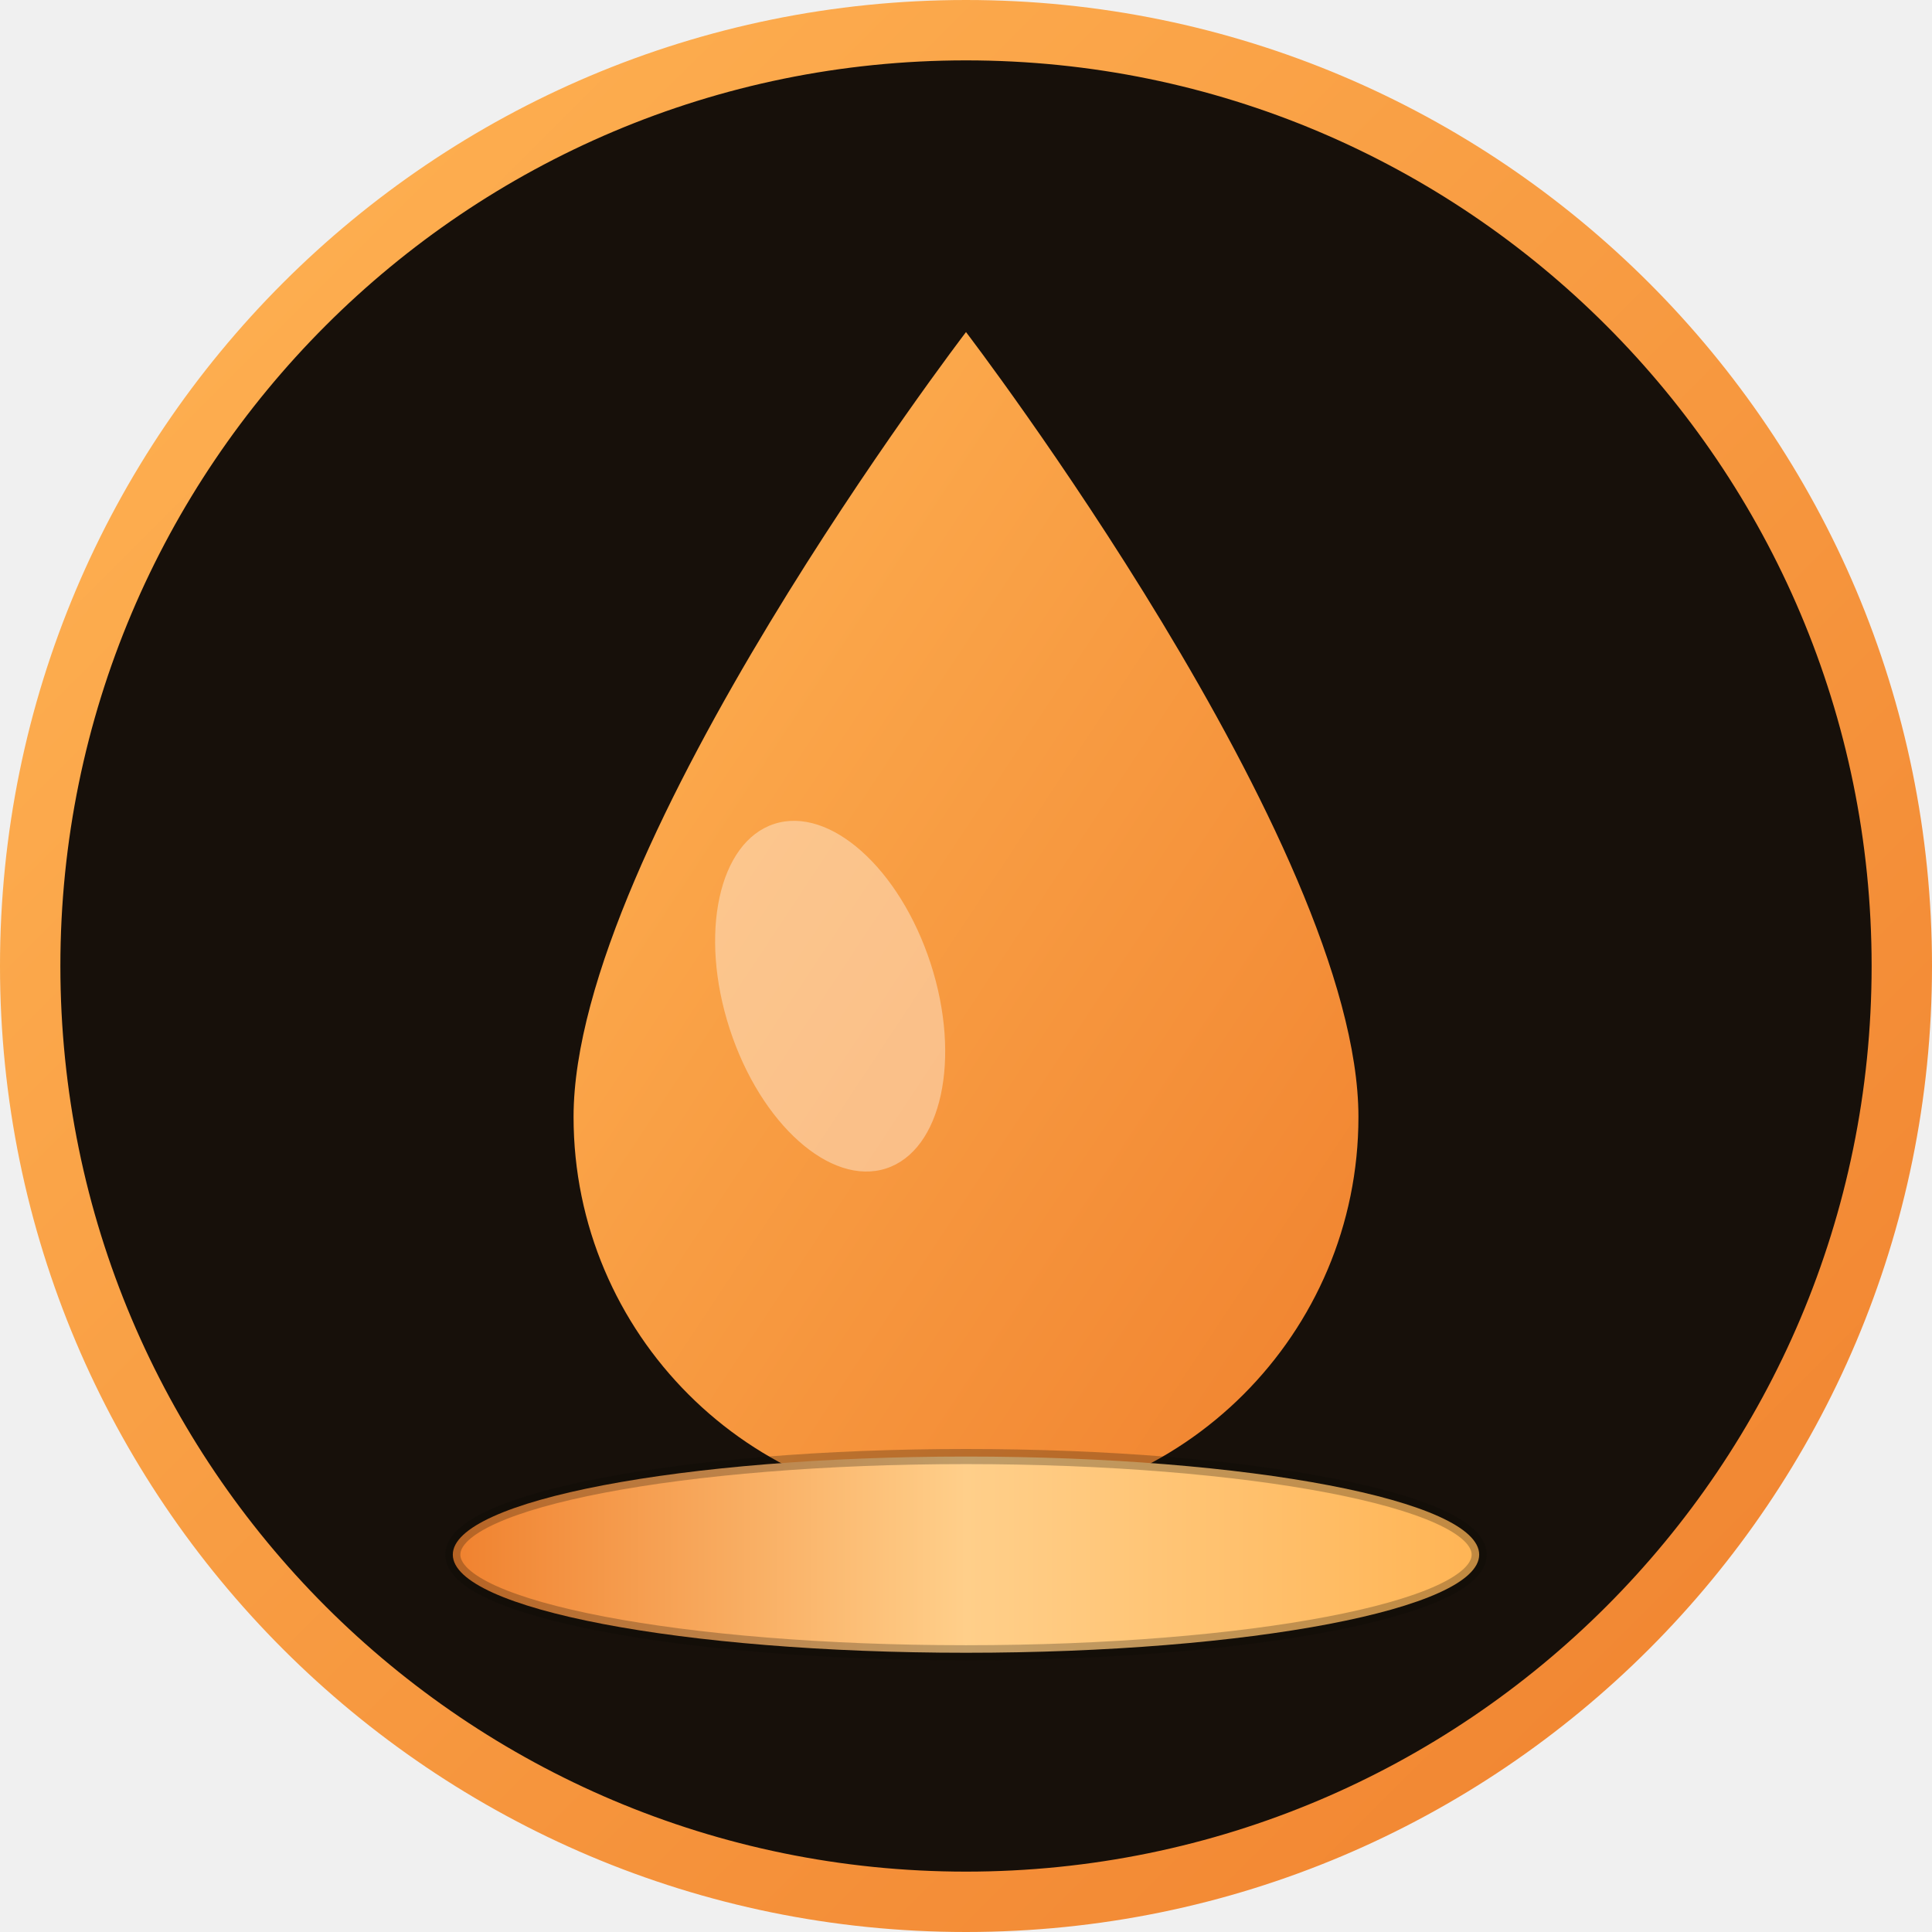
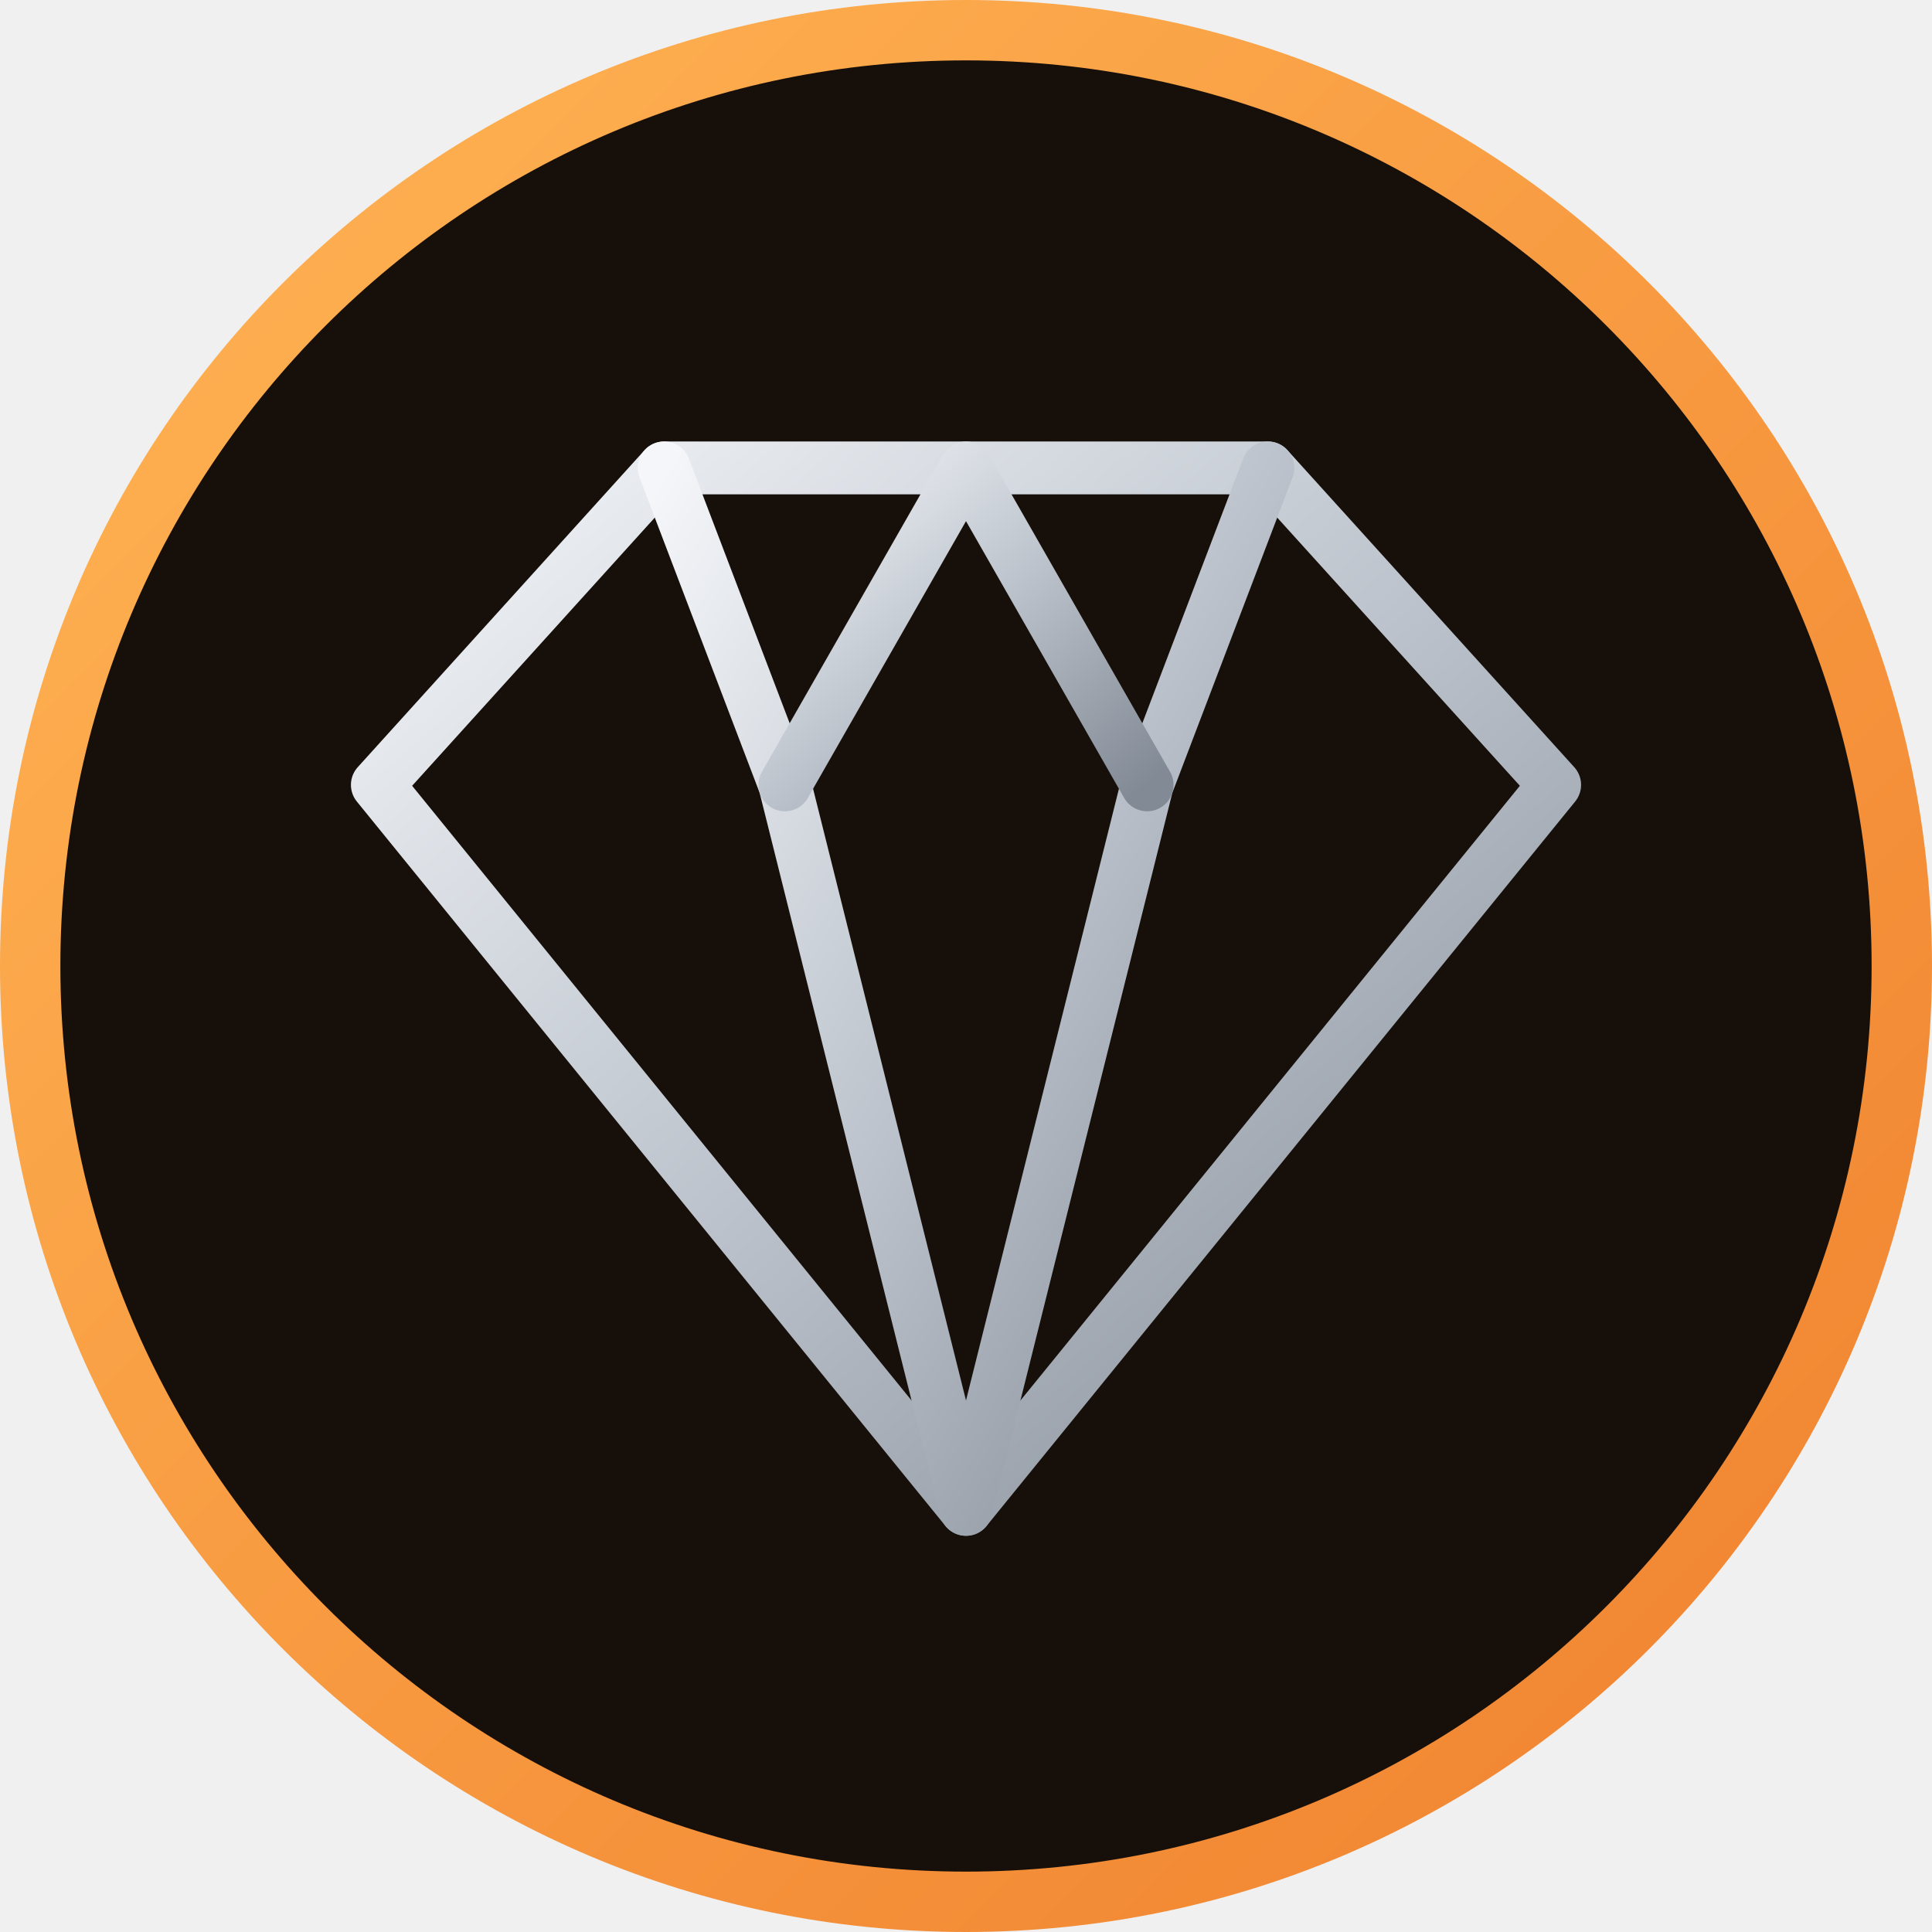
<svg xmlns="http://www.w3.org/2000/svg" width="128" height="128" viewBox="0 0 128 128" role="img" aria-label="Inspired Epoxy logo">
  <defs>
-     <linearGradient id="lg" x1="0" y1="0" x2="1" y2="1">
+     <linearGradient id="dg" x1="0" y1="0" x2="1" y2="1">
+       <stop offset="0" stop-color="#f4f6f9" />
+       <stop offset=".5" stop-color="#bcc3cc" />
+       <stop offset="1" stop-color="#828a95" />
+     </linearGradient>
+     <linearGradient id="ring" x1="0" y1="0" x2="1" y2="1">
      <stop offset="0" stop-color="#ffb454" />
      <stop offset="1" stop-color="#f0812e" />
    </linearGradient>
-     <linearGradient id="pool" x1="0" y1="0" x2="1" y2="0">
-       <stop offset="0" stop-color="#f0812e" />
-       <stop offset=".5" stop-color="#ffcf8a" />
-       <stop offset="1" stop-color="#ffb454" />
-     </linearGradient>
  </defs>
  <circle cx="64" cy="64" r="62" fill="#17100a" />
-   <circle cx="64" cy="64" r="62" fill="none" stroke="url(#lg)" stroke-width="4" />
-   <path d="M64 22 C64 22 38 56 38 74 a26 26 0 0 0 52 0 C90 56 64 22 64 22 Z" fill="url(#lg)" />
-   <ellipse cx="55" cy="66" rx="7" ry="12" fill="#fff" opacity=".38" transform="rotate(-18 55 66)" />
-   <ellipse cx="64" cy="103" rx="34" ry="6.5" fill="url(#pool)" />
-   <ellipse cx="64" cy="103" rx="34" ry="6.5" fill="none" stroke="#0b0806" stroke-opacity=".25" stroke-width="1" />
+   <circle cx="64" cy="64" r="62" fill="none" stroke="url(#ring)" stroke-width="4" />
+   <g fill="none" stroke="url(#dg)" stroke-width="3.5" stroke-linejoin="round" stroke-linecap="round">
+     <path d="M25 52 L44 31 L84 31 L103 52 L64 100 Z" />
+     <path d="M25 52 H103" />
+     <path d="M44 31 L52 52 L64 100 L76 52 L84 31" />
+     <path d="M52 52 L64 31 L76 52" />
+   </g>
</svg>
